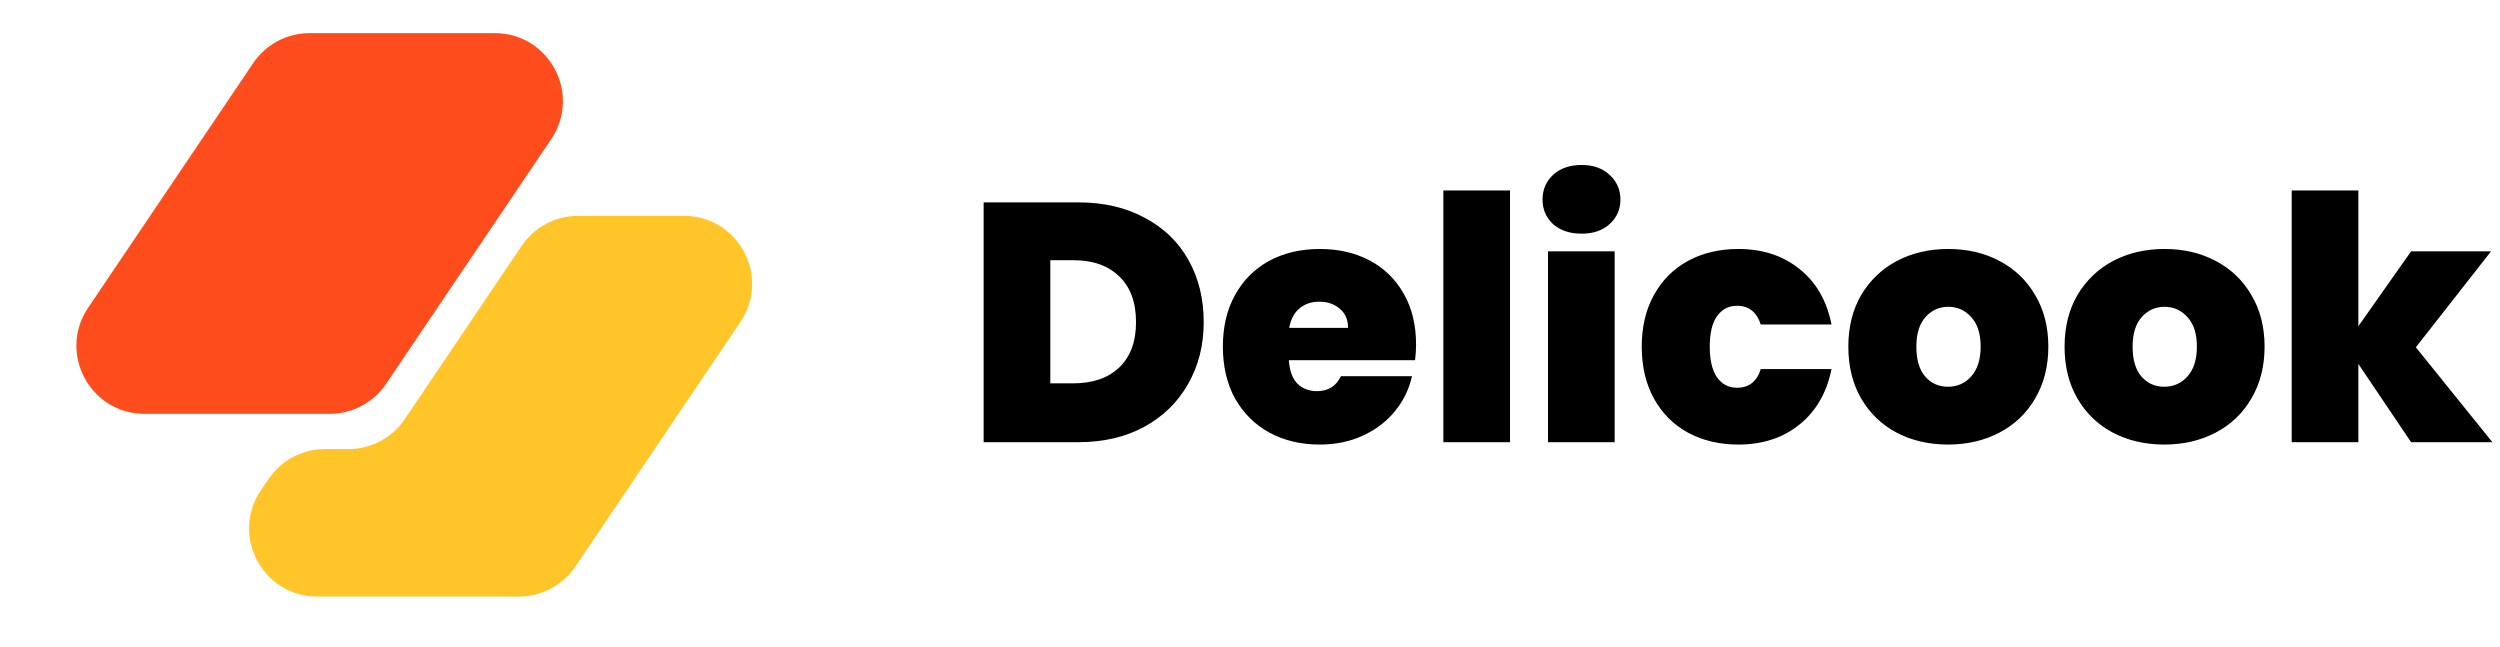
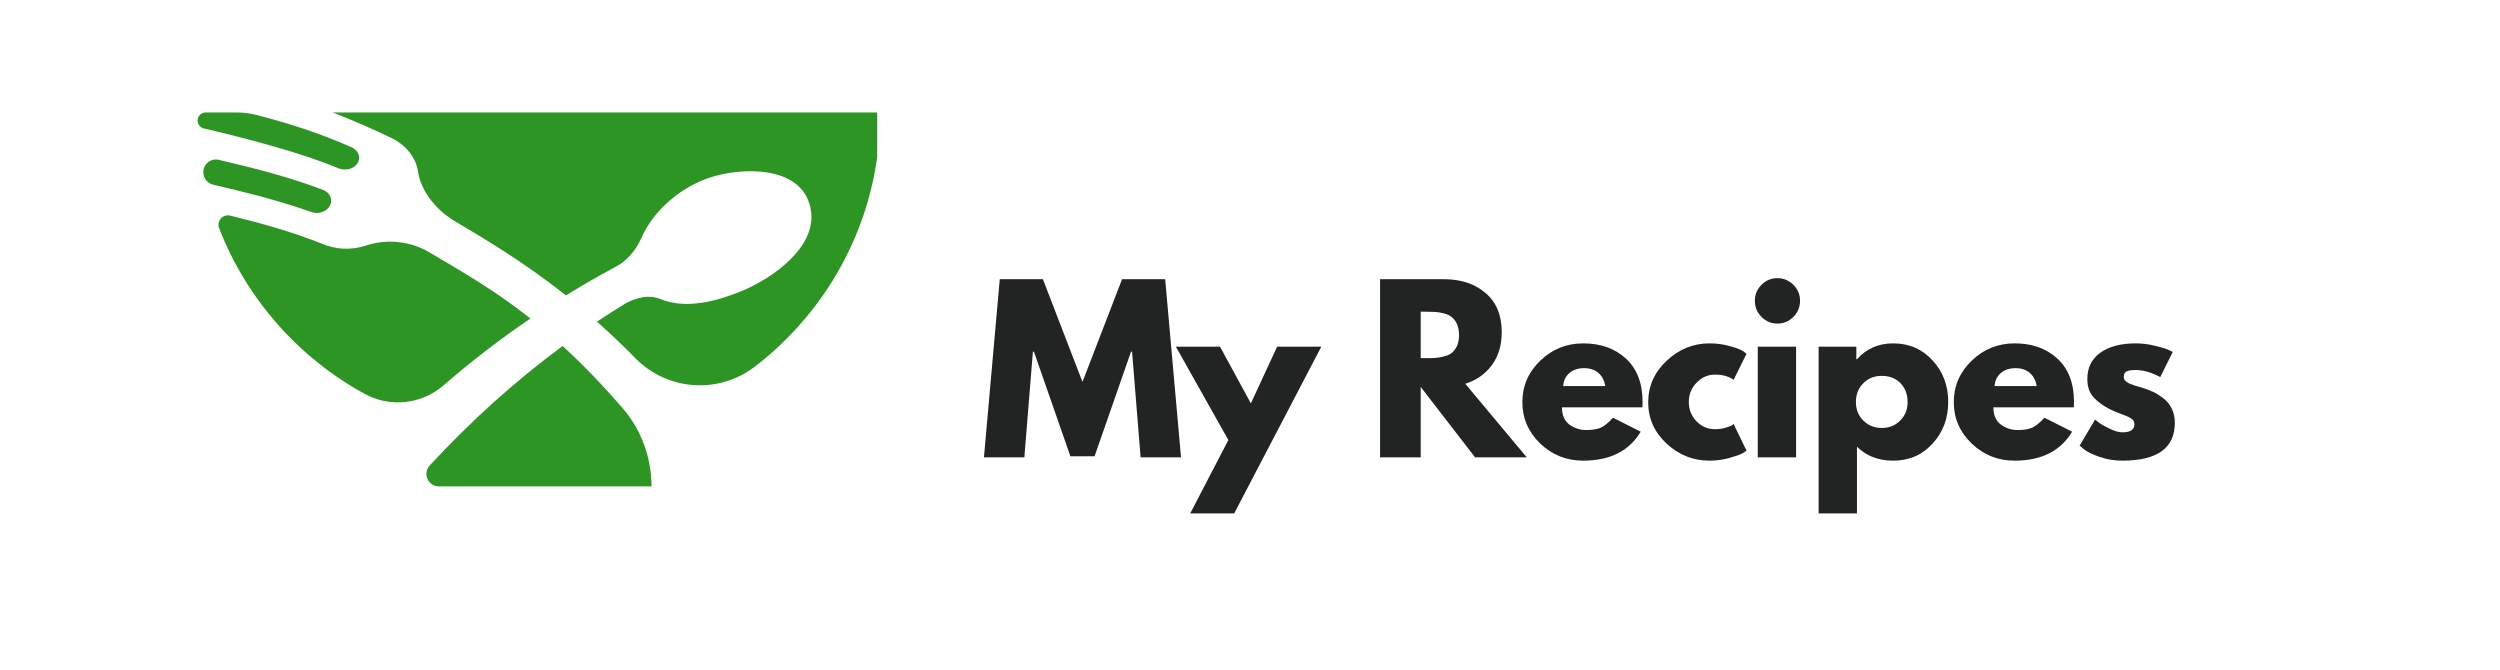
- <svg xmlns="http://www.w3.org/2000/svg" width="147" height="38" viewBox="0 0 147 38" fill="none">
-   <path d="M14.887 3.712C15.63 2.609 16.873 1.949 18.203 1.949H29.093C32.298 1.949 34.202 5.529 32.409 8.186L22.705 22.57C21.961 23.672 20.718 24.333 19.389 24.333H8.498C5.293 24.333 3.39 20.752 5.182 18.095L14.887 3.712Z" fill="#FF4C1C" />
-   <path d="M19.102 26.407C17.773 26.407 16.53 27.068 15.786 28.17L15.334 28.84C13.542 31.497 15.445 35.077 18.65 35.077H30.515C31.845 35.077 33.087 34.416 33.831 33.314L43.536 18.93C45.328 16.273 43.425 12.693 40.22 12.693H33.99C32.661 12.693 31.418 13.354 30.674 14.456L23.801 24.644C23.057 25.746 21.814 26.407 20.485 26.407H19.102Z" fill="#FFC529" />
-   <path d="M63.418 11.9C64.898 11.9 66.191 12.2 67.298 12.8C68.418 13.387 69.278 14.213 69.878 15.28C70.478 16.347 70.778 17.567 70.778 18.94C70.778 20.3 70.471 21.513 69.858 22.58C69.258 23.647 68.398 24.487 67.278 25.1C66.171 25.7 64.885 26 63.418 26H57.838V11.9H63.418ZM63.118 22.54C64.265 22.54 65.165 22.227 65.818 21.6C66.471 20.973 66.798 20.087 66.798 18.94C66.798 17.78 66.471 16.887 65.818 16.26C65.165 15.62 64.265 15.3 63.118 15.3H61.758V22.54H63.118ZM83.265 20.26C83.265 20.567 83.245 20.873 83.205 21.18H75.785C75.825 21.793 75.992 22.253 76.285 22.56C76.592 22.853 76.978 23 77.445 23C78.098 23 78.565 22.707 78.845 22.12H83.025C82.852 22.893 82.512 23.587 82.005 24.2C81.512 24.8 80.885 25.273 80.125 25.62C79.365 25.967 78.525 26.14 77.605 26.14C76.498 26.14 75.512 25.907 74.645 25.44C73.792 24.973 73.118 24.307 72.625 23.44C72.145 22.573 71.905 21.553 71.905 20.38C71.905 19.207 72.145 18.193 72.625 17.34C73.105 16.473 73.772 15.807 74.625 15.34C75.492 14.873 76.485 14.64 77.605 14.64C78.712 14.64 79.692 14.867 80.545 15.32C81.398 15.773 82.065 16.427 82.545 17.28C83.025 18.12 83.265 19.113 83.265 20.26ZM79.265 19.28C79.265 18.8 79.105 18.427 78.785 18.16C78.465 17.88 78.065 17.74 77.585 17.74C77.105 17.74 76.712 17.873 76.405 18.14C76.098 18.393 75.898 18.773 75.805 19.28H79.265ZM88.789 11.2V26H84.869V11.2H88.789ZM93.001 13.74C92.308 13.74 91.748 13.553 91.322 13.18C90.908 12.793 90.701 12.313 90.701 11.74C90.701 11.153 90.908 10.667 91.322 10.28C91.748 9.893 92.308 9.7 93.001 9.7C93.681 9.7 94.228 9.893 94.641 10.28C95.068 10.667 95.281 11.153 95.281 11.74C95.281 12.313 95.068 12.793 94.641 13.18C94.228 13.553 93.681 13.74 93.001 13.74ZM94.942 14.78V26H91.022V14.78H94.942ZM96.534 20.38C96.534 19.22 96.774 18.207 97.254 17.34C97.734 16.473 98.401 15.807 99.254 15.34C100.121 14.873 101.107 14.64 102.214 14.64C103.641 14.64 104.841 15.033 105.814 15.82C106.787 16.593 107.414 17.68 107.694 19.08H103.534C103.294 18.347 102.827 17.98 102.134 17.98C101.641 17.98 101.247 18.187 100.954 18.6C100.674 19 100.534 19.593 100.534 20.38C100.534 21.167 100.674 21.767 100.954 22.18C101.247 22.593 101.641 22.8 102.134 22.8C102.841 22.8 103.307 22.433 103.534 21.7H107.694C107.414 23.087 106.787 24.173 105.814 24.96C104.841 25.747 103.641 26.14 102.214 26.14C101.107 26.14 100.121 25.907 99.254 25.44C98.401 24.973 97.734 24.307 97.254 23.44C96.774 22.573 96.534 21.553 96.534 20.38ZM114.542 26.14C113.422 26.14 112.416 25.907 111.522 25.44C110.642 24.973 109.949 24.307 109.442 23.44C108.936 22.573 108.682 21.553 108.682 20.38C108.682 19.22 108.936 18.207 109.442 17.34C109.962 16.473 110.662 15.807 111.542 15.34C112.436 14.873 113.442 14.64 114.562 14.64C115.682 14.64 116.682 14.873 117.562 15.34C118.456 15.807 119.156 16.473 119.662 17.34C120.182 18.207 120.442 19.22 120.442 20.38C120.442 21.54 120.182 22.56 119.662 23.44C119.156 24.307 118.456 24.973 117.562 25.44C116.669 25.907 115.662 26.14 114.542 26.14ZM114.542 22.74C115.089 22.74 115.542 22.54 115.902 22.14C116.276 21.727 116.462 21.14 116.462 20.38C116.462 19.62 116.276 19.04 115.902 18.64C115.542 18.24 115.096 18.04 114.562 18.04C114.029 18.04 113.582 18.24 113.222 18.64C112.862 19.04 112.682 19.62 112.682 20.38C112.682 21.153 112.856 21.74 113.202 22.14C113.549 22.54 113.996 22.74 114.542 22.74ZM127.257 26.14C126.137 26.14 125.131 25.907 124.237 25.44C123.357 24.973 122.664 24.307 122.157 23.44C121.651 22.573 121.397 21.553 121.397 20.38C121.397 19.22 121.651 18.207 122.157 17.34C122.677 16.473 123.377 15.807 124.257 15.34C125.151 14.873 126.157 14.64 127.277 14.64C128.397 14.64 129.397 14.873 130.277 15.34C131.171 15.807 131.871 16.473 132.377 17.34C132.897 18.207 133.157 19.22 133.157 20.38C133.157 21.54 132.897 22.56 132.377 23.44C131.871 24.307 131.171 24.973 130.277 25.44C129.384 25.907 128.377 26.14 127.257 26.14ZM127.257 22.74C127.804 22.74 128.257 22.54 128.617 22.14C128.991 21.727 129.177 21.14 129.177 20.38C129.177 19.62 128.991 19.04 128.617 18.64C128.257 18.24 127.811 18.04 127.277 18.04C126.744 18.04 126.297 18.24 125.937 18.64C125.577 19.04 125.397 19.62 125.397 20.38C125.397 21.153 125.571 21.74 125.917 22.14C126.264 22.54 126.711 22.74 127.257 22.74ZM141.772 26L138.672 21.4V26H134.752V11.2H138.672V19.18L141.772 14.78H146.472L142.052 20.42L146.552 26H141.772Z" fill="black" />
+ <svg xmlns="http://www.w3.org/2000/svg" width="250" zoomAndPan="magnify" viewBox="0 0 187.5 50.25" height="67" preserveAspectRatio="xMidYMid meet" version="1.0">
+   <defs>
+     <g />
+     <clipPath id="e0403cbd45">
+       <path d="M 14.801 8.434 L 65.789 8.434 L 65.789 36.516 L 14.801 36.516 Z M 14.801 8.434 " clip-rule="nonzero" />
+     </clipPath>
+   </defs>
+   <g clip-path="url(#e0403cbd45)">
+     <path fill="#2d9524" d="M 23.348 15.898 C 20.93 15.043 18.461 14.43 15.977 13.848 C 15.613 13.762 15.344 13.469 15.27 13.105 C 15.27 13.094 15.27 13.094 15.27 13.086 C 15.133 12.418 15.738 11.832 16.406 11.988 C 19.062 12.605 21.691 13.273 24.258 14.254 C 24.766 14.461 24.984 14.992 24.734 15.441 C 24.484 15.891 23.859 16.098 23.348 15.898 Z M 26.34 11.031 C 24.008 10 21.641 9.238 19.199 8.613 C 18.719 8.496 18.23 8.434 17.73 8.434 L 15.426 8.434 C 15.082 8.434 14.809 8.715 14.82 9.051 L 14.82 9.059 C 14.832 9.332 15.02 9.57 15.289 9.633 C 18.531 10.383 22.684 11.488 25.34 12.605 C 25.871 12.844 26.539 12.688 26.82 12.238 C 27.094 11.801 26.875 11.27 26.34 11.031 Z M 42.199 25.949 C 38.594 28.609 35.277 31.613 32.234 34.906 C 32.074 35.082 31.98 35.305 31.98 35.543 C 31.98 36.062 32.398 36.48 32.922 36.48 L 48.863 36.48 C 48.863 34.301 48.082 32.184 46.641 30.547 C 45.055 28.723 43.574 27.211 42.199 25.949 Z M 39.781 23.887 C 37.059 21.738 34.66 20.383 32.305 18.984 C 31.586 18.539 30.762 18.258 29.918 18.164 C 29.082 18.07 28.23 18.152 27.438 18.422 C 26.895 18.602 26.32 18.672 25.77 18.652 C 25.207 18.621 24.652 18.496 24.141 18.277 C 21.898 17.379 19.598 16.746 17.27 16.172 C 16.707 16.035 16.227 16.578 16.438 17.121 C 18.5 22.438 22.402 26.836 27.363 29.547 C 29.262 30.578 31.605 30.328 33.242 28.922 C 35.32 27.117 37.496 25.441 39.781 23.887 Z M 24.953 8.434 C 26.434 9.008 27.895 9.645 29.367 10.352 C 30.367 10.832 31.18 11.75 31.348 12.844 C 31.566 14.285 32.598 15.578 33.785 16.379 C 33.859 16.43 33.941 16.484 34.027 16.535 C 34.066 16.555 34.09 16.578 34.129 16.598 C 36.352 17.922 39.219 19.602 42.449 22.156 C 43.648 21.414 44.867 20.707 46.121 20.039 C 47.016 19.59 47.715 18.746 48.102 17.848 C 49.027 15.734 51.105 14.023 53.25 13.312 C 55.598 12.543 60.07 12.367 60.777 15.547 C 61.438 18.465 57.922 20.883 55.617 21.832 C 53.816 22.574 51.469 23.219 49.551 22.438 C 48.652 22.07 47.84 22.312 46.996 22.707 C 46.246 23.168 45.504 23.637 44.773 24.125 C 45.703 24.949 46.664 25.855 47.633 26.848 C 50.039 29.309 53.887 29.59 56.617 27.492 C 57.453 26.859 58.246 26.16 58.984 25.418 C 63.332 21.07 66.023 15.066 66.023 8.434 Z M 24.953 8.434 " fill-opacity="1" fill-rule="nonzero" />
+   </g>
+   <g fill="#222323" fill-opacity="1">
+     <g transform="translate(73.52953, 34.29942)">
+       <g>
+         <path d="M 12.016 0 L 11.375 -7.922 L 11.297 -7.922 L 8.562 -0.078 L 6.75 -0.078 L 4.016 -7.922 L 3.938 -7.922 L 3.297 0 L 0.266 0 L 1.453 -13.359 L 4.688 -13.359 L 7.656 -5.656 L 10.625 -13.359 L 13.859 -13.359 L 15.047 0 Z M 12.016 0 " />
+       </g>
+     </g>
+   </g>
+   <g fill="#222323" fill-opacity="1">
+     <g transform="translate(88.51856, 34.29942)">
+       <g>
+         <path d="M 7.266 -8.297 L 10.578 -8.297 L 4.047 4.203 L 0.75 4.203 L 3.609 -1.297 L -0.328 -8.297 L 2.984 -8.297 L 5.297 -4.047 Z M 7.266 -8.297 " />
+       </g>
+     </g>
+   </g>
+   <g fill="#222323" fill-opacity="1">
+     <g transform="translate(98.4411, 34.29942)">
+       <g />
+     </g>
+   </g>
+   <g fill="#222323" fill-opacity="1">
+     <g transform="translate(102.5364, 34.29942)">
+       <g>
+         <path d="M 0.969 -13.359 L 5.75 -13.359 C 7.031 -13.359 8.07 -13.016 8.875 -12.328 C 9.688 -11.641 10.094 -10.66 10.094 -9.391 C 10.094 -8.41 9.848 -7.586 9.359 -6.922 C 8.867 -6.254 8.203 -5.785 7.359 -5.516 L 11.969 0 L 8.094 0 L 4.016 -5.281 L 4.016 0 L 0.969 0 Z M 4.016 -7.438 L 4.375 -7.438 C 4.656 -7.438 4.891 -7.441 5.078 -7.453 C 5.273 -7.461 5.5 -7.5 5.75 -7.562 C 6 -7.625 6.195 -7.711 6.344 -7.828 C 6.5 -7.953 6.629 -8.125 6.734 -8.344 C 6.836 -8.57 6.891 -8.848 6.891 -9.172 C 6.891 -9.492 6.836 -9.77 6.734 -10 C 6.629 -10.227 6.5 -10.398 6.344 -10.516 C 6.195 -10.641 6 -10.734 5.75 -10.797 C 5.5 -10.859 5.273 -10.895 5.078 -10.906 C 4.891 -10.914 4.656 -10.922 4.375 -10.922 L 4.016 -10.922 Z M 4.016 -7.438 " />
+       </g>
+     </g>
+   </g>
+   <g fill="#222323" fill-opacity="1">
+     <g transform="translate(113.8024, 34.29942)">
+       <g>
+         <path d="M 9.375 -3.75 L 3.344 -3.75 C 3.344 -3.164 3.531 -2.734 3.906 -2.453 C 4.289 -2.18 4.703 -2.047 5.141 -2.047 C 5.609 -2.047 5.977 -2.102 6.25 -2.219 C 6.52 -2.344 6.828 -2.594 7.172 -2.969 L 9.25 -1.922 C 8.383 -0.473 6.945 0.25 4.938 0.25 C 3.688 0.25 2.613 -0.176 1.719 -1.031 C 0.82 -1.895 0.375 -2.93 0.375 -4.141 C 0.375 -5.348 0.82 -6.383 1.719 -7.25 C 2.613 -8.113 3.688 -8.547 4.938 -8.547 C 6.25 -8.547 7.316 -8.164 8.141 -7.406 C 8.973 -6.645 9.391 -5.555 9.391 -4.141 C 9.391 -3.953 9.383 -3.82 9.375 -3.75 Z M 3.438 -5.344 L 6.594 -5.344 C 6.52 -5.77 6.348 -6.098 6.078 -6.328 C 5.805 -6.566 5.453 -6.688 5.016 -6.688 C 4.547 -6.688 4.172 -6.562 3.891 -6.312 C 3.609 -6.062 3.457 -5.738 3.438 -5.344 Z M 3.438 -5.344 " />
+       </g>
+     </g>
+   </g>
+   <g fill="#222323" fill-opacity="1">
+     <g transform="translate(123.2394, 34.29942)">
+       <g>
+         <path d="M 5.391 -6.203 C 4.848 -6.203 4.383 -6 4 -5.594 C 3.613 -5.195 3.422 -4.719 3.422 -4.156 C 3.422 -3.582 3.613 -3.098 4 -2.703 C 4.383 -2.305 4.848 -2.109 5.391 -2.109 C 5.648 -2.109 5.895 -2.141 6.125 -2.203 C 6.352 -2.266 6.523 -2.328 6.641 -2.391 L 6.781 -2.5 L 7.75 -0.5 C 7.676 -0.445 7.57 -0.379 7.438 -0.297 C 7.301 -0.211 6.992 -0.102 6.516 0.031 C 6.035 0.176 5.52 0.25 4.969 0.25 C 3.75 0.25 2.676 -0.176 1.75 -1.031 C 0.832 -1.895 0.375 -2.926 0.375 -4.125 C 0.375 -5.332 0.832 -6.367 1.75 -7.234 C 2.676 -8.109 3.75 -8.547 4.969 -8.547 C 5.52 -8.547 6.023 -8.477 6.484 -8.344 C 6.953 -8.219 7.285 -8.094 7.484 -7.969 L 7.75 -7.766 L 6.781 -5.812 C 6.426 -6.07 5.961 -6.203 5.391 -6.203 Z M 5.391 -6.203 " />
+       </g>
+     </g>
+   </g>
+   <g fill="#222323" fill-opacity="1">
+     <g transform="translate(130.8634, 34.29942)">
+       <g>
+         <path d="M 1.25 -12.938 C 1.582 -13.27 1.977 -13.438 2.438 -13.438 C 2.906 -13.438 3.305 -13.27 3.641 -12.938 C 3.973 -12.602 4.141 -12.203 4.141 -11.734 C 4.141 -11.273 3.973 -10.875 3.641 -10.531 C 3.305 -10.195 2.906 -10.031 2.438 -10.031 C 1.977 -10.031 1.582 -10.195 1.25 -10.531 C 0.914 -10.875 0.75 -11.273 0.75 -11.734 C 0.75 -12.203 0.914 -12.602 1.25 -12.938 Z M 0.969 -8.297 L 0.969 0 L 3.844 0 L 3.844 -8.297 Z M 0.969 -8.297 " />
+       </g>
+     </g>
+   </g>
+   <g fill="#222323" fill-opacity="1">
+     <g transform="translate(135.4281, 34.29942)">
+       <g>
+         <path d="M 9.516 -7.266 C 10.297 -6.422 10.688 -5.383 10.688 -4.156 C 10.688 -2.926 10.297 -1.883 9.516 -1.031 C 8.742 -0.176 7.758 0.25 6.562 0.25 C 5.457 0.25 4.551 -0.098 3.844 -0.797 L 3.844 4.203 L 0.969 4.203 L 0.969 -8.297 L 3.797 -8.297 L 3.797 -7.359 L 3.844 -7.359 C 4.551 -8.148 5.457 -8.547 6.562 -8.547 C 7.758 -8.547 8.742 -8.117 9.516 -7.266 Z M 7.078 -2.75 C 7.453 -3.113 7.641 -3.582 7.641 -4.156 C 7.641 -4.727 7.461 -5.195 7.109 -5.562 C 6.754 -5.926 6.285 -6.109 5.703 -6.109 C 5.141 -6.109 4.676 -5.922 4.312 -5.547 C 3.945 -5.18 3.766 -4.719 3.766 -4.156 C 3.766 -3.582 3.953 -3.113 4.328 -2.75 C 4.703 -2.383 5.16 -2.203 5.703 -2.203 C 6.254 -2.203 6.711 -2.383 7.078 -2.75 Z M 7.078 -2.75 " />
+       </g>
+     </g>
+   </g>
+   <g fill="#222323" fill-opacity="1">
+     <g transform="translate(146.1599, 34.29942)">
+       <g>
+         <path d="M 9.375 -3.75 L 3.344 -3.75 C 3.344 -3.164 3.531 -2.734 3.906 -2.453 C 4.289 -2.18 4.703 -2.047 5.141 -2.047 C 5.609 -2.047 5.977 -2.102 6.25 -2.219 C 6.52 -2.344 6.828 -2.594 7.172 -2.969 L 9.25 -1.922 C 8.383 -0.473 6.945 0.25 4.938 0.25 C 3.688 0.25 2.613 -0.176 1.719 -1.031 C 0.82 -1.895 0.375 -2.93 0.375 -4.141 C 0.375 -5.348 0.82 -6.383 1.719 -7.25 C 2.613 -8.113 3.688 -8.547 4.938 -8.547 C 6.25 -8.547 7.316 -8.164 8.141 -7.406 C 8.973 -6.645 9.391 -5.555 9.391 -4.141 C 9.391 -3.953 9.383 -3.82 9.375 -3.75 Z M 3.438 -5.344 L 6.594 -5.344 C 6.52 -5.77 6.348 -6.098 6.078 -6.328 C 5.805 -6.566 5.453 -6.688 5.016 -6.688 C 4.547 -6.688 4.172 -6.562 3.891 -6.312 C 3.609 -6.062 3.457 -5.738 3.438 -5.344 Z M 3.438 -5.344 " />
+       </g>
+     </g>
+   </g>
+   <g fill="#222323" fill-opacity="1">
+     <g transform="translate(155.5969, 34.29942)">
+       <g>
+         <path d="M 4.578 -8.547 C 5.055 -8.547 5.523 -8.488 5.984 -8.375 C 6.453 -8.27 6.801 -8.164 7.031 -8.062 L 7.359 -7.906 L 6.422 -6.016 C 5.773 -6.367 5.16 -6.547 4.578 -6.547 C 4.254 -6.547 4.023 -6.508 3.891 -6.438 C 3.754 -6.363 3.688 -6.227 3.688 -6.031 C 3.688 -5.988 3.691 -5.945 3.703 -5.906 C 3.711 -5.863 3.734 -5.82 3.766 -5.781 C 3.797 -5.75 3.828 -5.719 3.859 -5.688 C 3.891 -5.664 3.938 -5.633 4 -5.594 C 4.062 -5.562 4.109 -5.535 4.141 -5.516 C 4.18 -5.504 4.242 -5.484 4.328 -5.453 C 4.422 -5.422 4.488 -5.395 4.531 -5.375 C 4.57 -5.363 4.645 -5.344 4.75 -5.312 C 4.852 -5.281 4.93 -5.258 4.984 -5.25 C 5.316 -5.145 5.609 -5.035 5.859 -4.922 C 6.109 -4.805 6.367 -4.645 6.641 -4.438 C 6.922 -4.227 7.133 -3.969 7.281 -3.656 C 7.438 -3.344 7.516 -2.988 7.516 -2.594 C 7.516 -0.695 6.203 0.25 3.578 0.25 C 2.984 0.25 2.414 0.156 1.875 -0.031 C 1.344 -0.219 0.961 -0.398 0.734 -0.578 L 0.375 -0.875 L 1.531 -2.828 C 1.625 -2.754 1.738 -2.664 1.875 -2.562 C 2.02 -2.457 2.273 -2.316 2.641 -2.141 C 3.004 -1.961 3.32 -1.875 3.594 -1.875 C 4.188 -1.875 4.484 -2.078 4.484 -2.484 C 4.484 -2.66 4.406 -2.801 4.25 -2.906 C 4.102 -3.008 3.848 -3.125 3.484 -3.25 C 3.129 -3.383 2.848 -3.504 2.641 -3.609 C 2.117 -3.879 1.707 -4.18 1.406 -4.516 C 1.102 -4.859 0.953 -5.312 0.953 -5.875 C 0.953 -6.719 1.273 -7.375 1.922 -7.844 C 2.578 -8.312 3.461 -8.547 4.578 -8.547 Z M 4.578 -8.547 " />
+       </g>
+     </g>
+   </g>
</svg>
